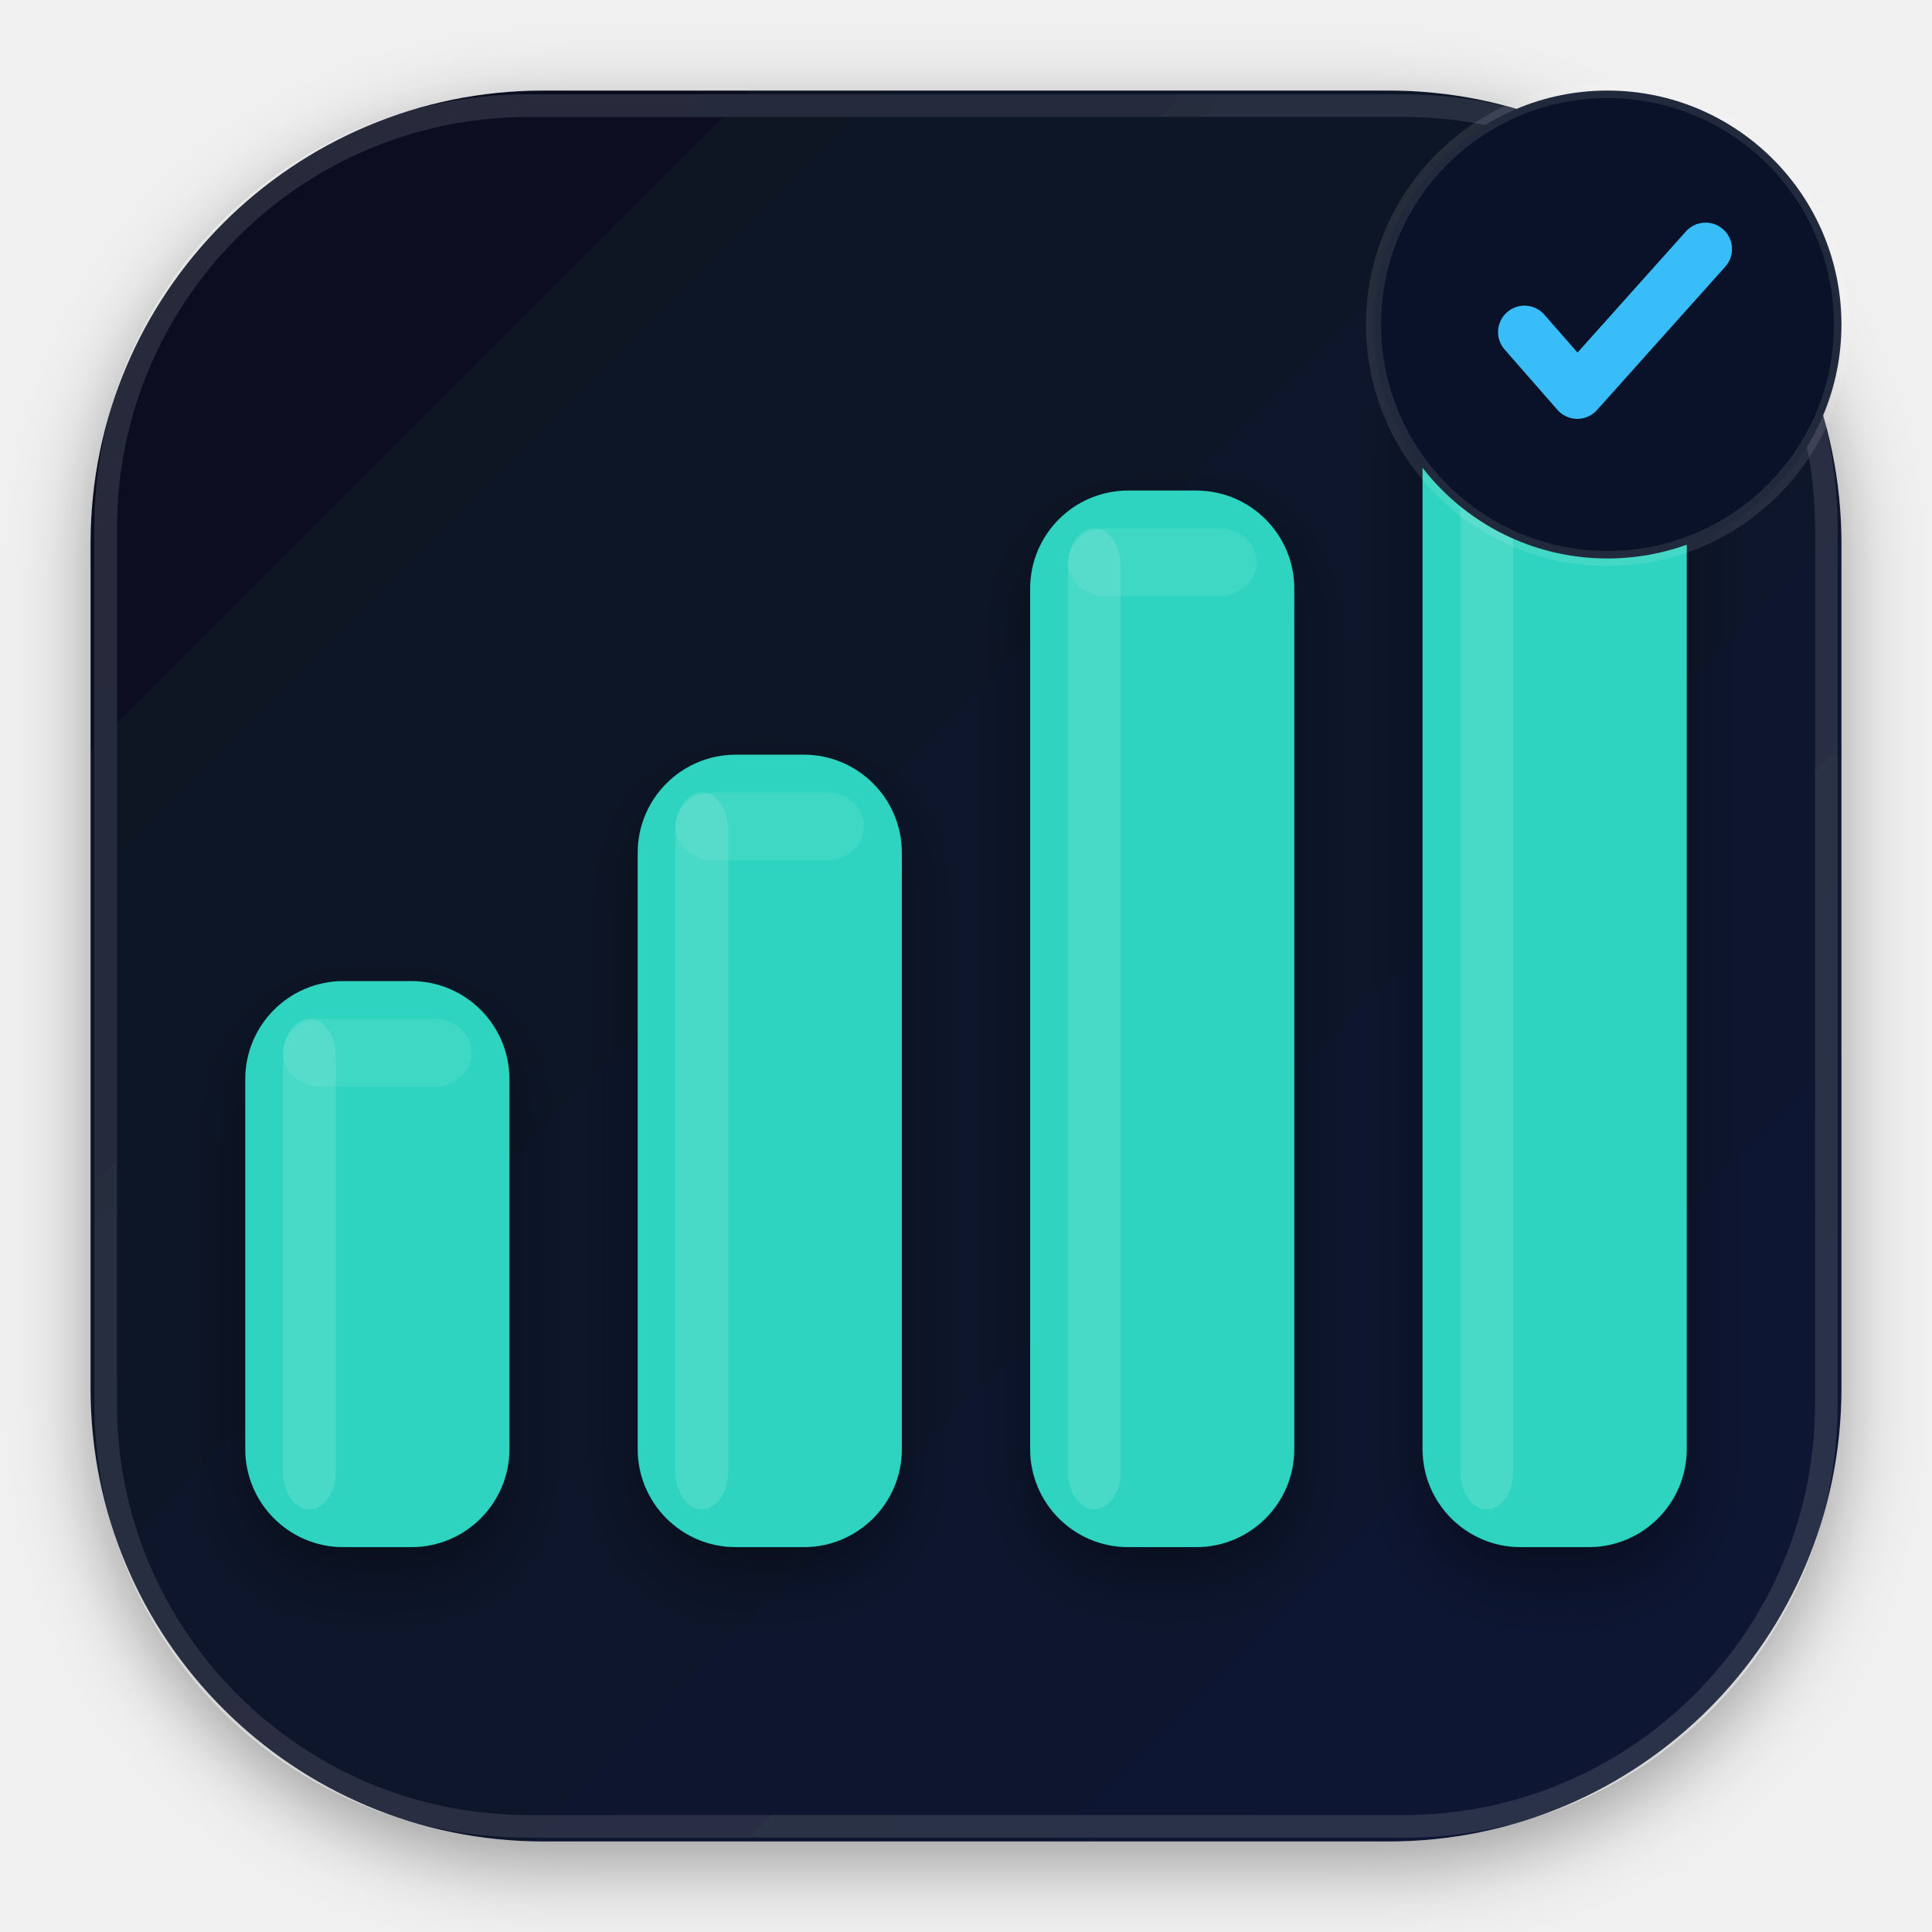
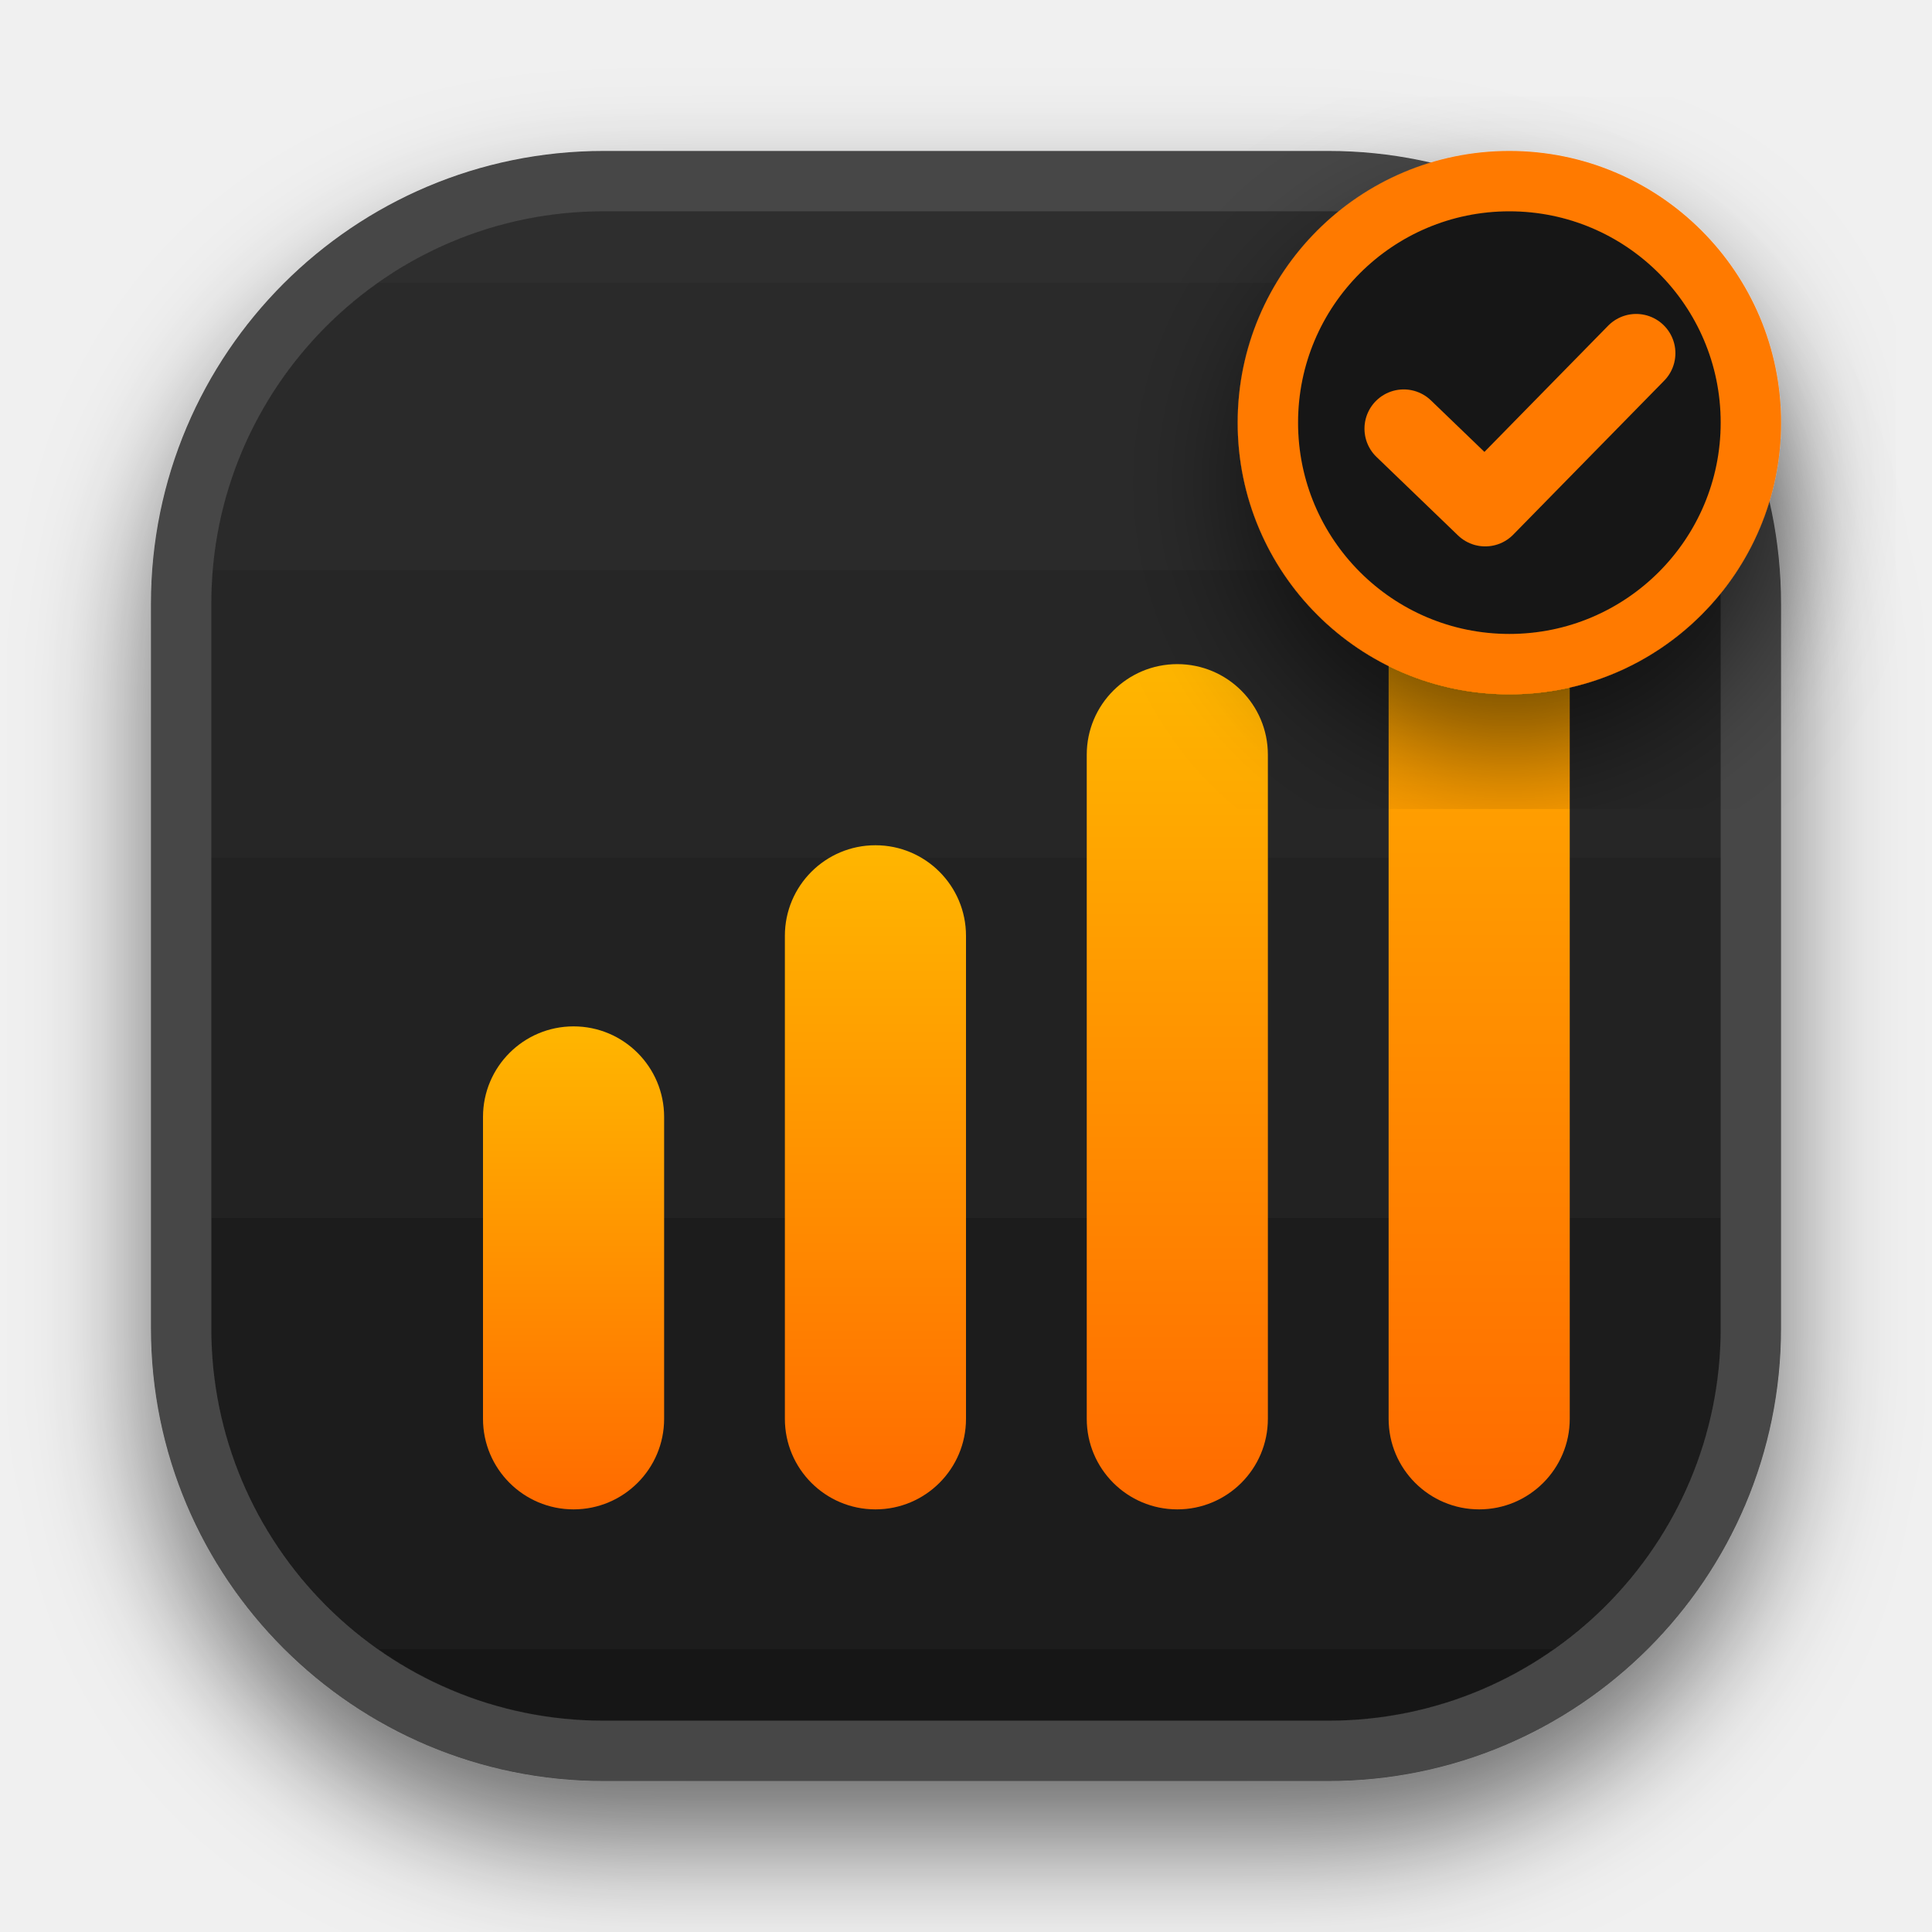
- <svg xmlns="http://www.w3.org/2000/svg" width="512" height="512" viewBox="0 0 512 512" role="img" aria-label="Sorting Visualizer favicon">
+ <svg xmlns="http://www.w3.org/2000/svg" width="64" height="64" viewBox="0 0 64 64">
  <defs>
-     <linearGradient id="bgGrad" x1="0" y1="0" x2="1" y2="1">
-       <stop offset="0%" stop-color="#0B1020" />
-       <stop offset="100%" stop-color="#121834" />
+     <linearGradient id="bg" x1="0" y1="0" x2="0" y2="1">
+       <stop offset="0" stop-color="#2e2e2e" />
+       <stop offset="1" stop-color="#181818" />
    </linearGradient>
-     <filter id="shadow" x="-20%" y="-20%" width="140%" height="140%">
-       <feDropShadow dx="0" dy="6" stdDeviation="10" flood-color="#000000" flood-opacity="0.35" />
+     <linearGradient id="bar" x1="0" y1="0" x2="0" y2="1">
+       <stop offset="0" stop-color="#ffb600" />
+       <stop offset="1" stop-color="#ff6a00" />
+     </linearGradient>
+     <filter id="shadow" x="-30%" y="-30%" width="160%" height="160%">
+       <feDropShadow dx="0" dy="2" stdDeviation="2" flood-color="#000000" flood-opacity="0.55" />
    </filter>
-     <filter id="barShadow" x="-30%" y="-30%" width="160%" height="180%">
-       <feDropShadow dx="0" dy="8" stdDeviation="8" flood-color="#000000" flood-opacity="0.35" />
-     </filter>
-     <linearGradient id="barGrad" x1="0" y1="0" x2="0" y2="1">
-       <stop offset="0%" stop-color="#38BDF8" stop-opacity="0.18" />
-       <stop offset="60%" stop-color="#FFFFFF" stop-opacity="0.00" />
-       <stop offset="100%" stop-color="#000000" stop-opacity="0.00" />
-     </linearGradient>
  </defs>
+   <rect x="6" y="6" width="52" height="52" rx="14" fill="url(#bg)" stroke="#464646" stroke-width="2" filter="url(#shadow)" />
+   <g>
+     <rect x="16" y="34" width="6" height="16" rx="3" fill="url(#bar)" />
+     <rect x="26" y="28" width="6" height="22" rx="3" fill="url(#bar)" />
+     <rect x="36" y="22" width="6" height="28" rx="3" fill="url(#bar)" />
+     <rect x="46" y="16" width="6" height="34" rx="3" fill="url(#bar)" />
+   </g>
  <g filter="url(#shadow)">
-     <rect x="24" y="24" width="464" height="464" rx="120" fill="url(#bgGrad)" />
-     <rect x="28" y="28" width="456" height="456" rx="112" fill="none" stroke="#FFFFFF" stroke-opacity="0.11" stroke-width="6" />
-   </g>
-   <g filter="url(#barShadow)">
-     <rect x="65" y="260" width="70" height="150" rx="26" fill="#2DD4BF" />
-     <rect x="169" y="200" width="70" height="210" rx="26" fill="#2DD4BF" />
-     <rect x="273" y="130" width="70" height="280" rx="26" fill="#2DD4BF" />
-     <rect x="377" y="80" width="70" height="330" rx="26" fill="#2DD4BF" />
-   </g>
-   <g opacity="0.9">
-     <rect x="75" y="270" width="14" height="130" rx="10" fill="#FFFFFF" opacity="0.14" />
-     <rect x="179" y="210" width="14" height="190" rx="10" fill="#FFFFFF" opacity="0.14" />
-     <rect x="283" y="140" width="14" height="260" rx="10" fill="#FFFFFF" opacity="0.14" />
-     <rect x="387" y="90" width="14" height="310" rx="10" fill="#FFFFFF" opacity="0.14" />
-     <rect x="75" y="270" width="50" height="18" rx="10" fill="#FFFFFF" opacity="0.09" />
-     <rect x="179" y="210" width="50" height="18" rx="10" fill="#FFFFFF" opacity="0.09" />
-     <rect x="283" y="140" width="50" height="18" rx="10" fill="#FFFFFF" opacity="0.09" />
-     <rect x="387" y="90" width="50" height="18" rx="10" fill="#FFFFFF" opacity="0.09" />
-   </g>
-   <g>
-     <circle cx="426" cy="86" r="62" fill="#091228" stroke="#FFFFFF" stroke-opacity="0.10" stroke-width="4" />
-     <path d="M404 88 L418 104 L452 66" fill="none" stroke="#38BDF8" stroke-width="14" stroke-linecap="round" stroke-linejoin="round" />
+     <circle cx="50" cy="14" r="8" fill="#171717" stroke="#ff7a00" stroke-width="2" />
+     <path d="M46.5 14.2 L49.2 16.8 L54.2 11.7" fill="none" stroke="#ff7a00" stroke-width="2.6" stroke-linecap="round" stroke-linejoin="round" />
  </g>
</svg>
